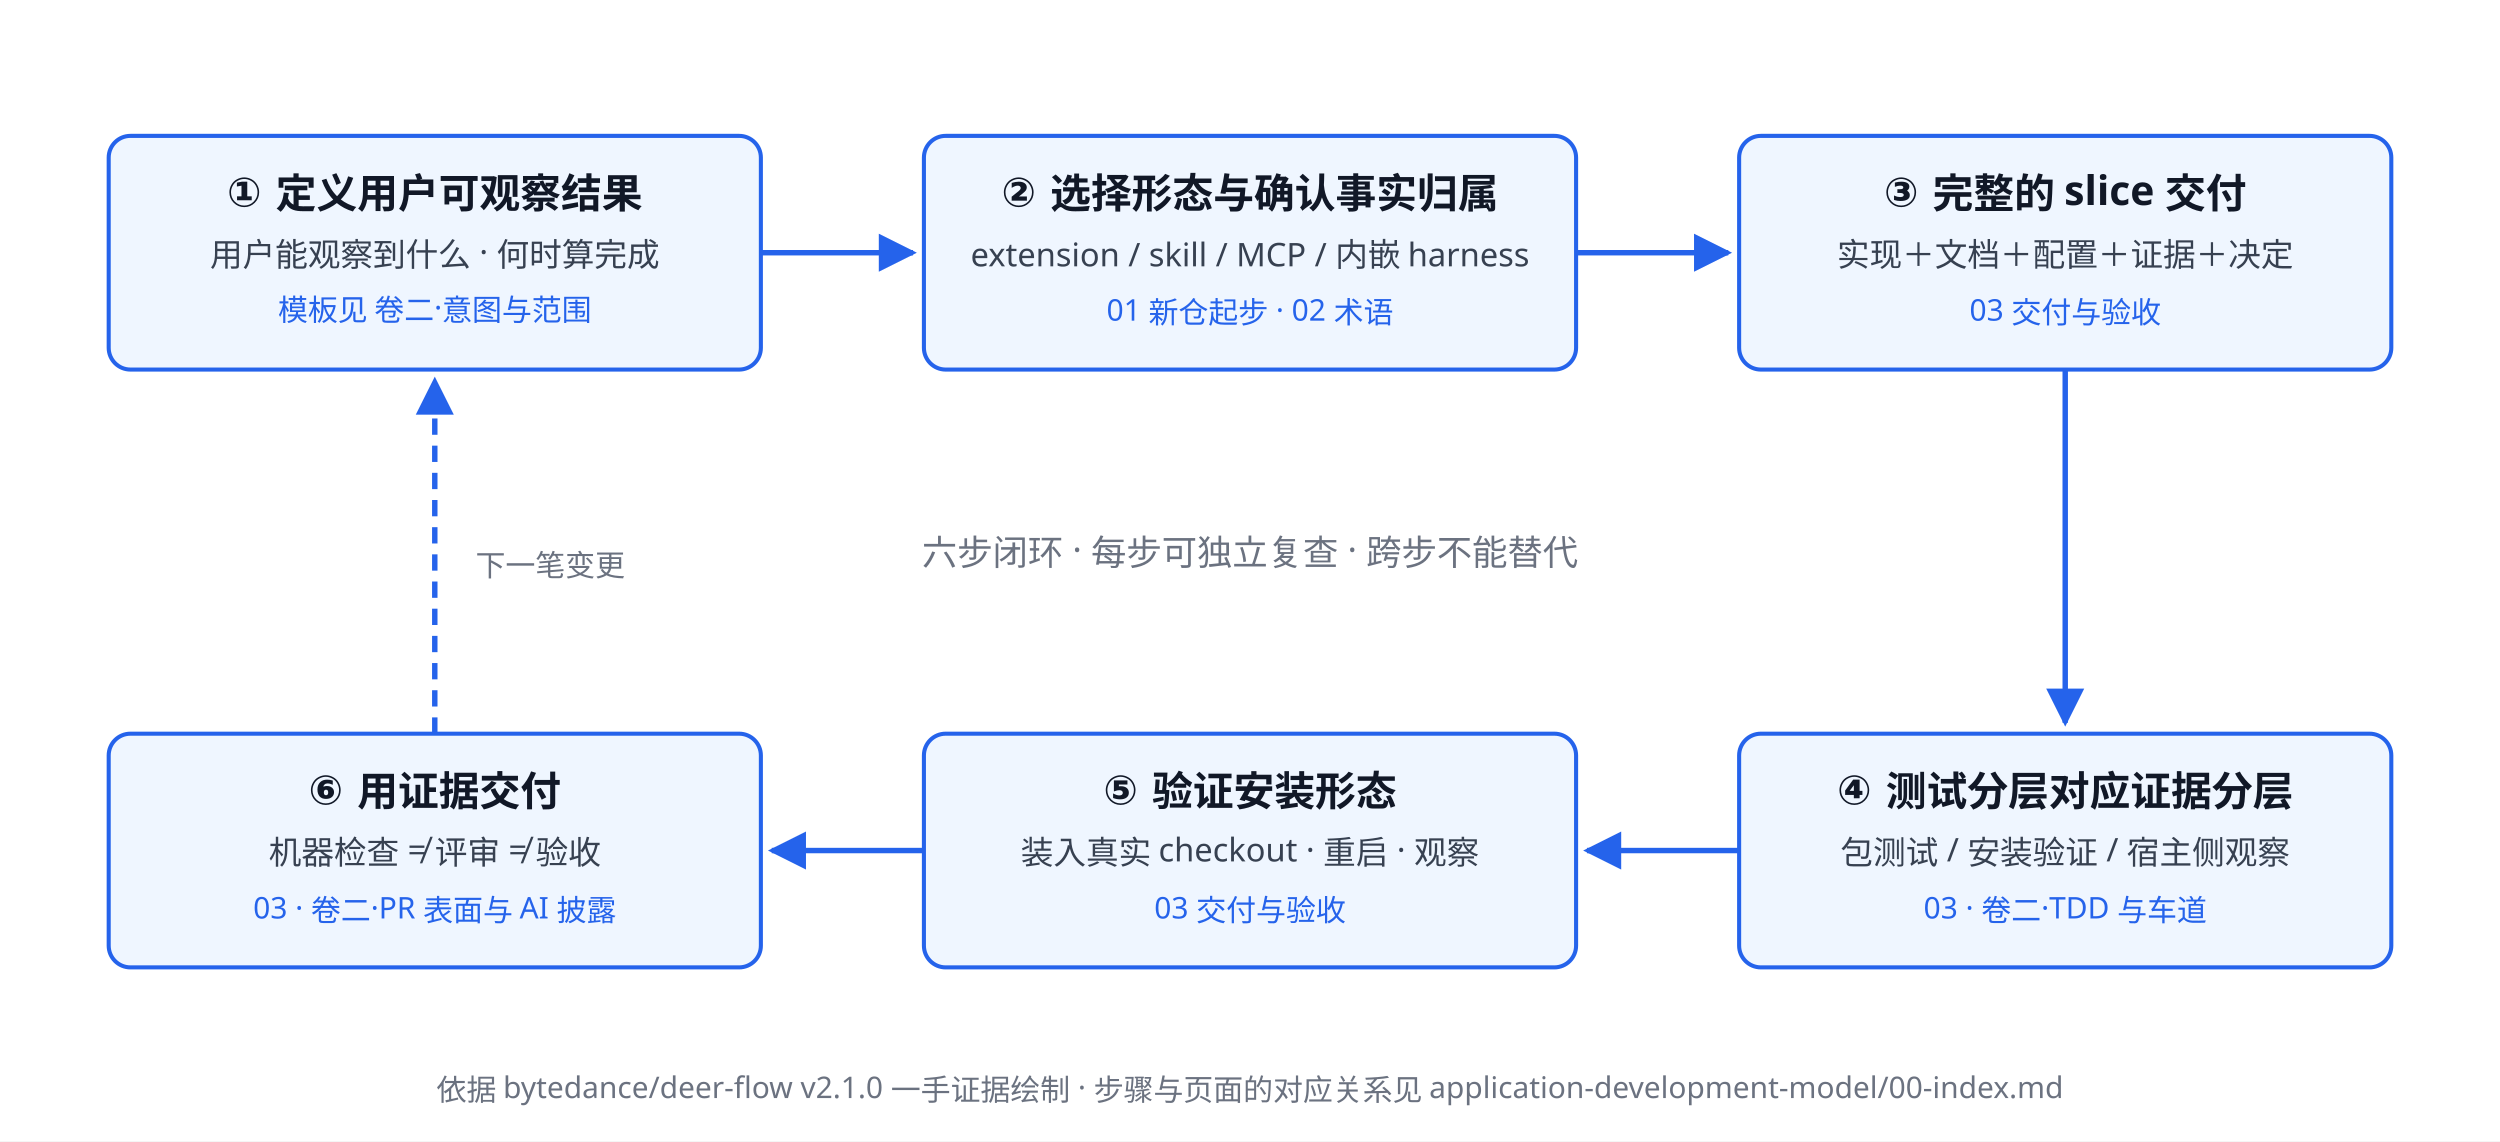
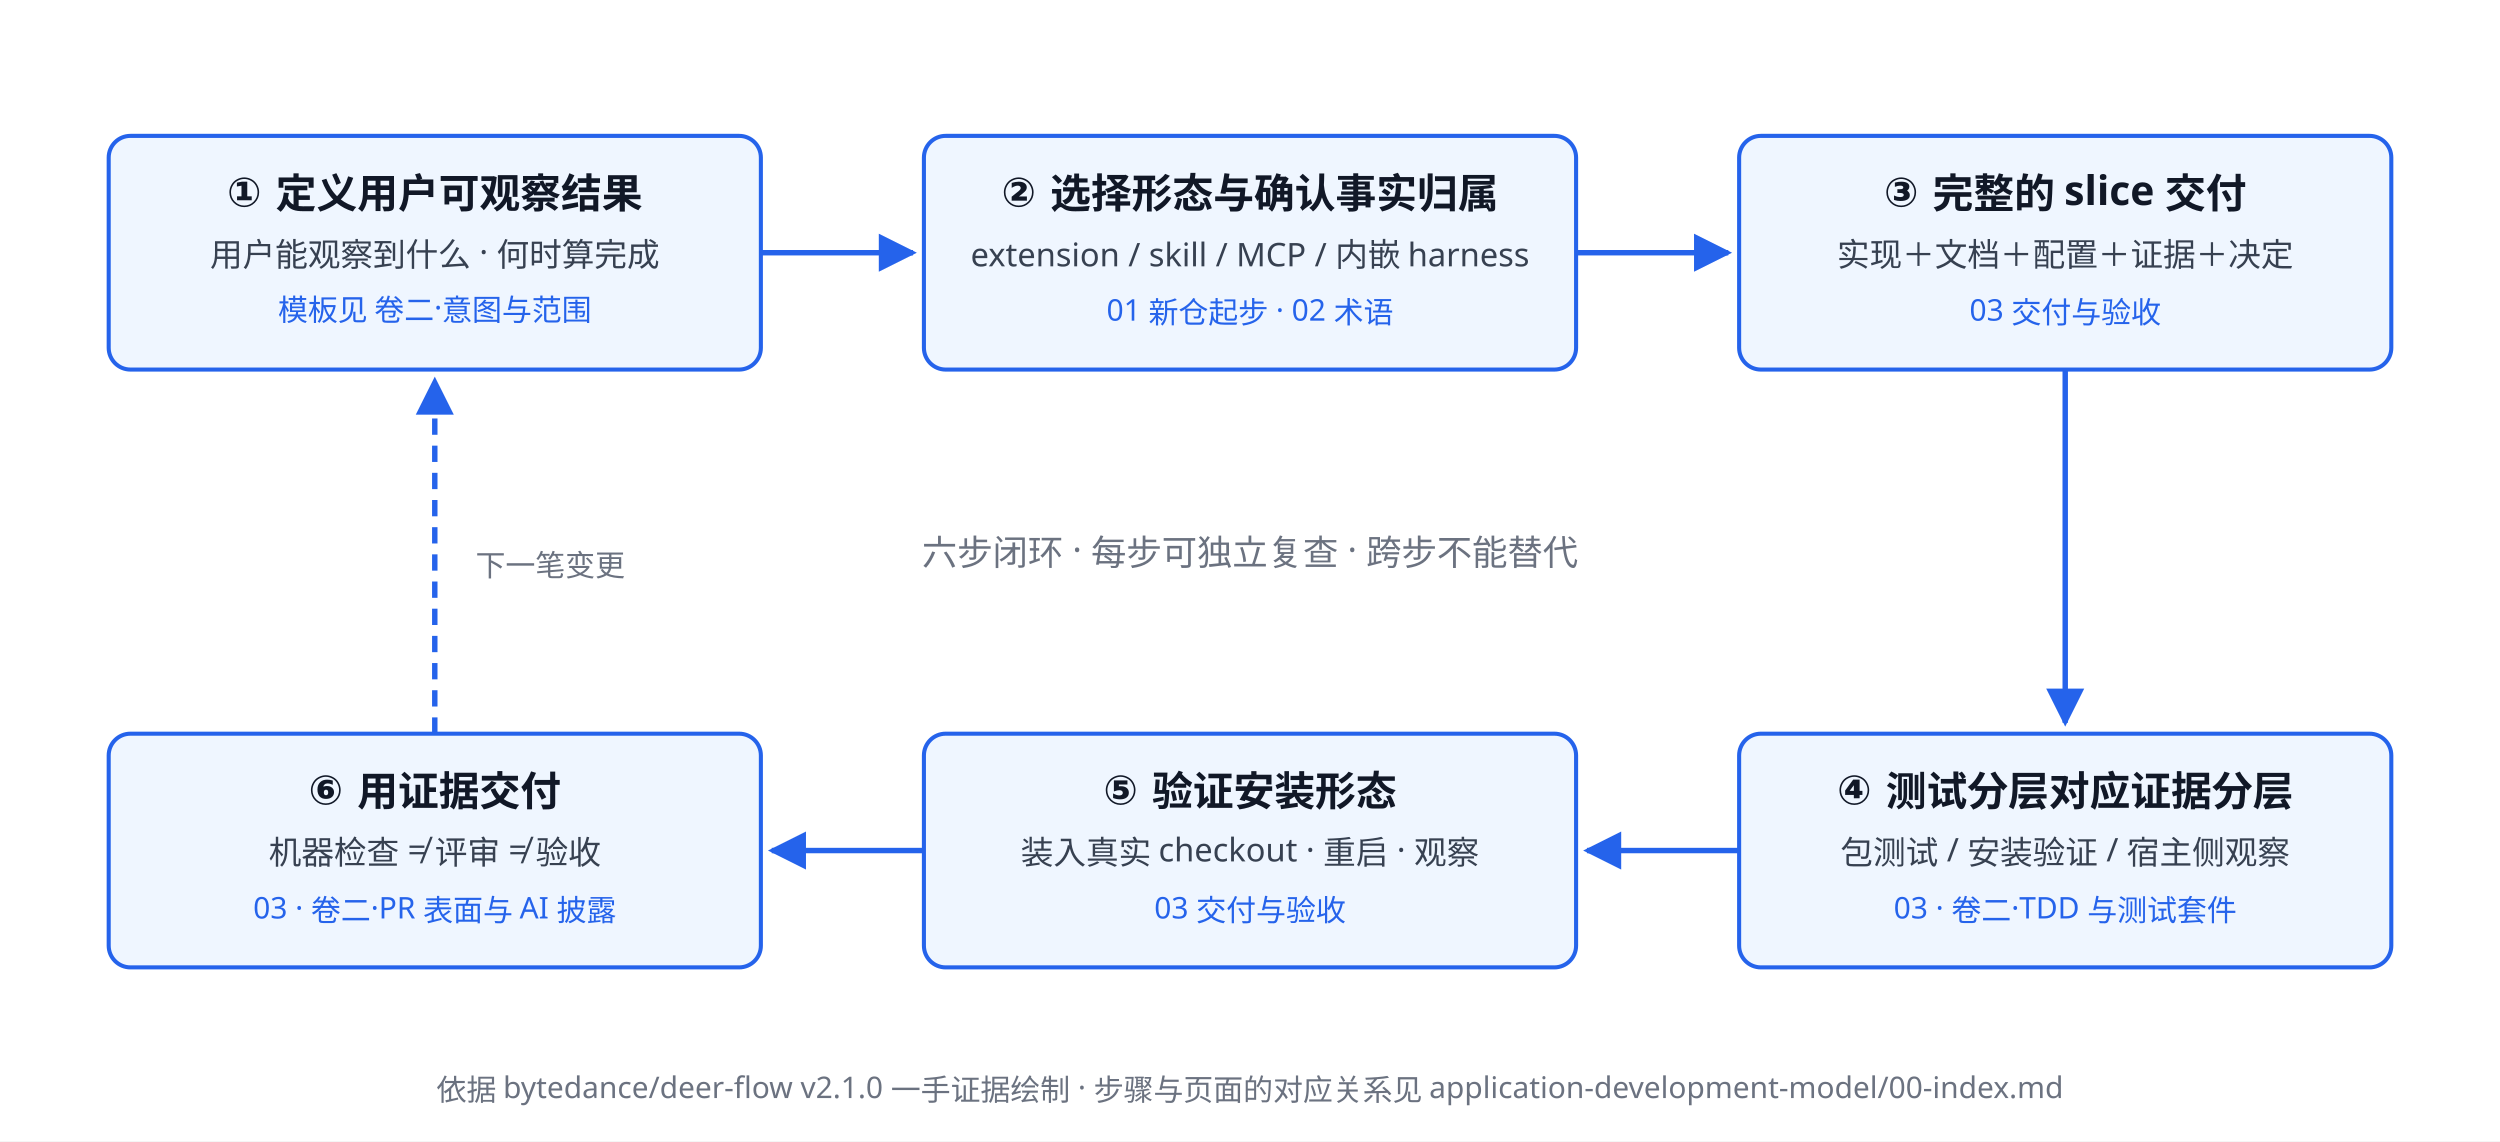
<svg xmlns="http://www.w3.org/2000/svg" width="920" height="420" viewBox="0 0 920 420" role="img" aria-labelledby="t d">
  <defs>
    <marker id="arr" viewBox="0 0 10 10" refX="9" refY="5" markerWidth="7" markerHeight="7" orient="auto-start-reverse">
      <path d="M 0 0 L 10 5 L 0 10 z" fill="#2563eb" />
    </marker>
  </defs>
  <rect width="920" height="420" fill="#ffffff" />
  <text x="460" y="208" text-anchor="middle" font-family="sans-serif" font-size="13" fill="#6b7280">六步闭环 · 每步可独立复查 · 跨步不能替代</text>
  <rect x="40" y="50" width="240" height="86" rx="8" fill="#eff6ff" stroke="#2563eb" stroke-width="1.5" />
  <text x="160" y="76" text-anchor="middle" font-family="sans-serif" font-size="15" font-weight="bold" fill="#111827">① 定义用户可观察结果</text>
  <text x="160" y="98" text-anchor="middle" font-family="sans-serif" font-size="12" fill="#374151">用户能观察到什么 · 何时算完成</text>
  <text x="160" y="118" text-anchor="middle" font-family="sans-serif" font-size="11" fill="#2563eb">模板见 卷二·意图与范围</text>
  <rect x="340" y="50" width="240" height="86" rx="8" fill="#eff6ff" stroke="#2563eb" stroke-width="1.5" />
  <text x="460" y="76" text-anchor="middle" font-family="sans-serif" font-size="15" font-weight="bold" fill="#111827">② 选择形态与确认事实归属</text>
  <text x="460" y="98" text-anchor="middle" font-family="sans-serif" font-size="12" fill="#374151">extension / skill / MCP / 内嵌 harness</text>
  <text x="460" y="118" text-anchor="middle" font-family="sans-serif" font-size="11" fill="#2563eb">01 新仓起步 · 02 术语</text>
  <rect x="640" y="50" width="240" height="86" rx="8" fill="#eff6ff" stroke="#2563eb" stroke-width="1.5" />
  <text x="760" y="76" text-anchor="middle" font-family="sans-serif" font-size="15" font-weight="bold" fill="#111827">③ 完整的 slice 交付</text>
  <text x="760" y="98" text-anchor="middle" font-family="sans-serif" font-size="12" fill="#374151">实现＋文档＋配置＋证据＋决定</text>
  <text x="760" y="118" text-anchor="middle" font-family="sans-serif" font-size="11" fill="#2563eb">03 交付与验收</text>
  <rect x="640" y="270" width="240" height="86" rx="8" fill="#eff6ff" stroke="#2563eb" stroke-width="1.5" />
  <text x="760" y="296" text-anchor="middle" font-family="sans-serif" font-size="15" font-weight="bold" fill="#111827">④ 测试分层对应证据分层</text>
  <text x="760" y="318" text-anchor="middle" font-family="sans-serif" font-size="12" fill="#374151">包测试 / 安装验证 / 宿主侧观察</text>
-   <text x="760" y="338" text-anchor="middle" font-family="sans-serif" font-size="11" fill="#2563eb">03 · 卷二·TDD 与车道</text>
+   <text x="760" y="338" text-anchor="middle" font-family="sans-serif" font-size="11" fill="#2563eb">03 · 卷二·TDD 与测试套件</text>
  <rect x="340" y="270" width="240" height="86" rx="8" fill="#eff6ff" stroke="#2563eb" stroke-width="1.5" />
  <text x="460" y="296" text-anchor="middle" font-family="sans-serif" font-size="15" font-weight="bold" fill="#111827">⑤ 验证安装形态</text>
  <text x="460" y="318" text-anchor="middle" font-family="sans-serif" font-size="12" fill="#374151">装入真实 checkout · 重启 · 观察</text>
  <text x="460" y="338" text-anchor="middle" font-family="sans-serif" font-size="11" fill="#2563eb">03 交付与验收</text>
  <rect x="40" y="270" width="240" height="86" rx="8" fill="#eff6ff" stroke="#2563eb" stroke-width="1.5" />
  <text x="160" y="296" text-anchor="middle" font-family="sans-serif" font-size="15" font-weight="bold" fill="#111827">⑥ 用证据交付</text>
  <text x="160" y="318" text-anchor="middle" font-family="sans-serif" font-size="12" fill="#374151">机器检查 ≠ 评审 ≠ 验收</text>
  <text x="160" y="338" text-anchor="middle" font-family="sans-serif" font-size="11" fill="#2563eb">03 · 卷二·PR 表面与 AI 披露</text>
  <line x1="280" y1="93" x2="336" y2="93" stroke="#2563eb" stroke-width="2" marker-end="url(#arr)" />
  <line x1="580" y1="93" x2="636" y2="93" stroke="#2563eb" stroke-width="2" marker-end="url(#arr)" />
  <line x1="760" y1="136" x2="760" y2="266" stroke="#2563eb" stroke-width="2" marker-end="url(#arr)" />
  <line x1="640" y1="313" x2="584" y2="313" stroke="#2563eb" stroke-width="2" marker-end="url(#arr)" />
  <line x1="340" y1="313" x2="284" y2="313" stroke="#2563eb" stroke-width="2" marker-end="url(#arr)" />
  <line x1="160" y1="270" x2="160" y2="140" stroke="#2563eb" stroke-width="2" stroke-dasharray="6 4" marker-end="url(#arr)" />
  <text x="175" y="212" font-family="sans-serif" font-size="11" fill="#6b7280">下一笔变更</text>
  <text x="460" y="405" text-anchor="middle" font-family="sans-serif" font-size="11" fill="#6b7280">依据 bytedance/deer-flow v2.1.0 一手证据绘制 · 步骤与页面的对应关系见 application-development-model/00-index.md</text>
</svg>
